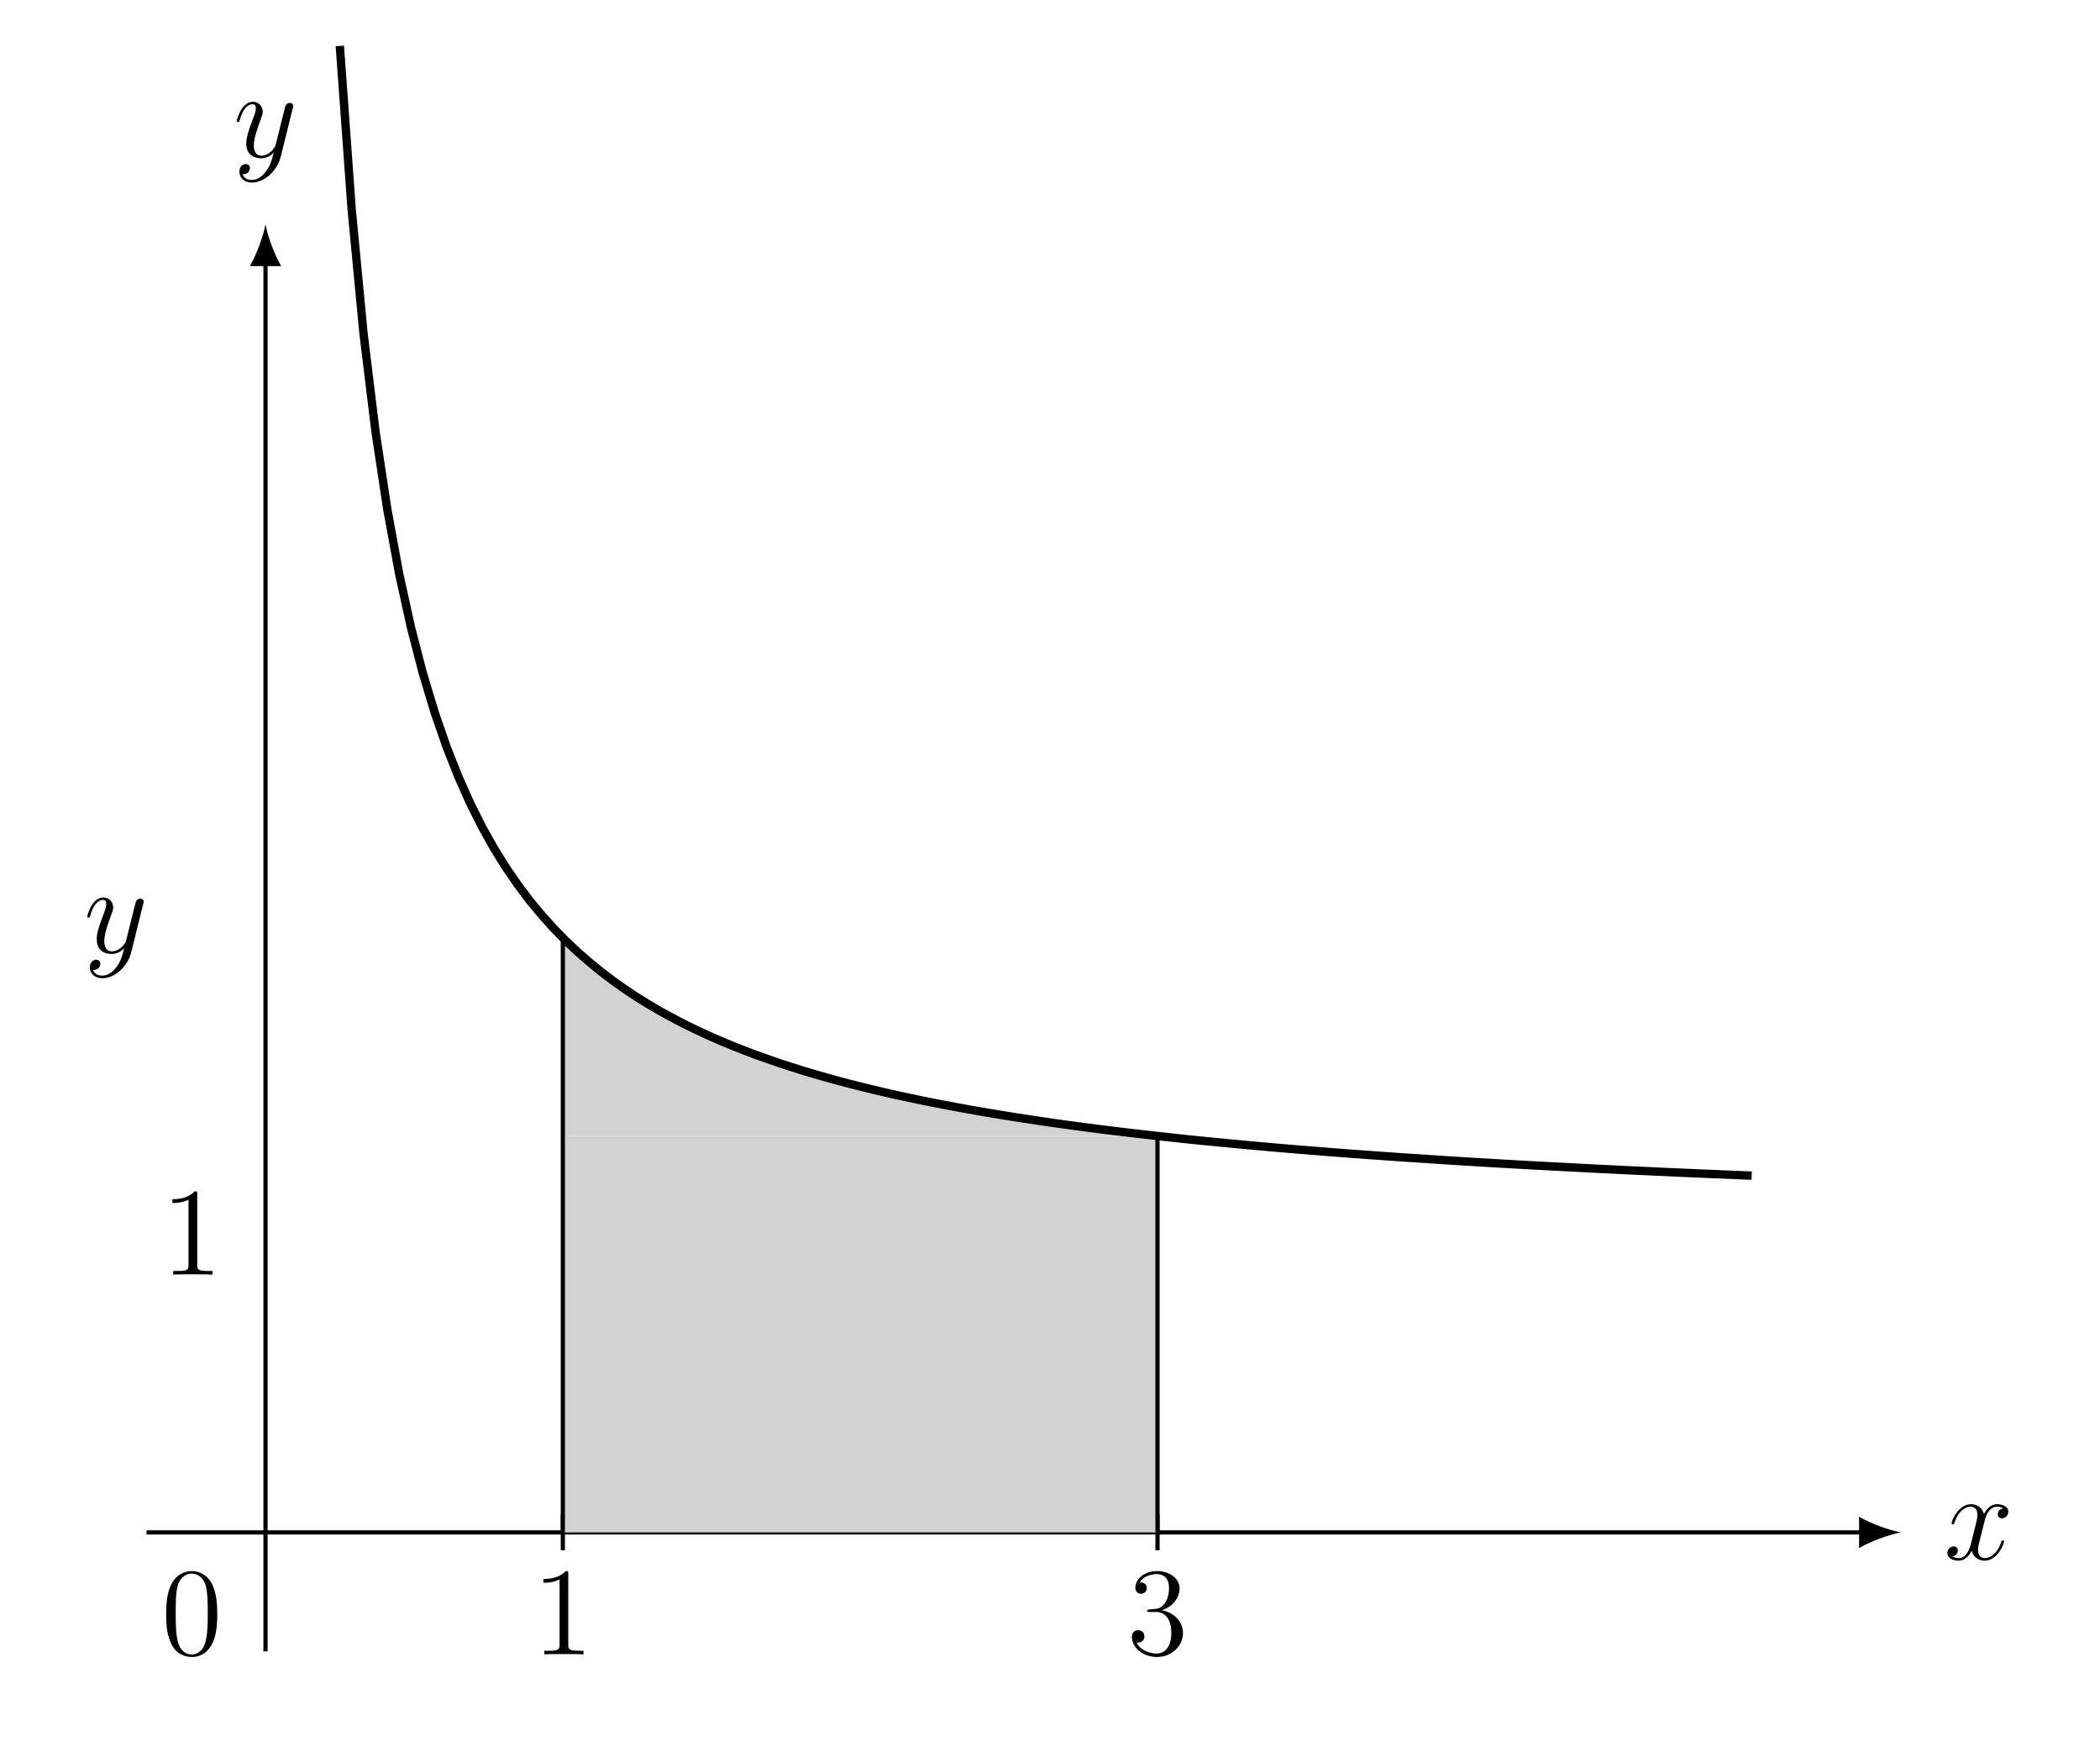
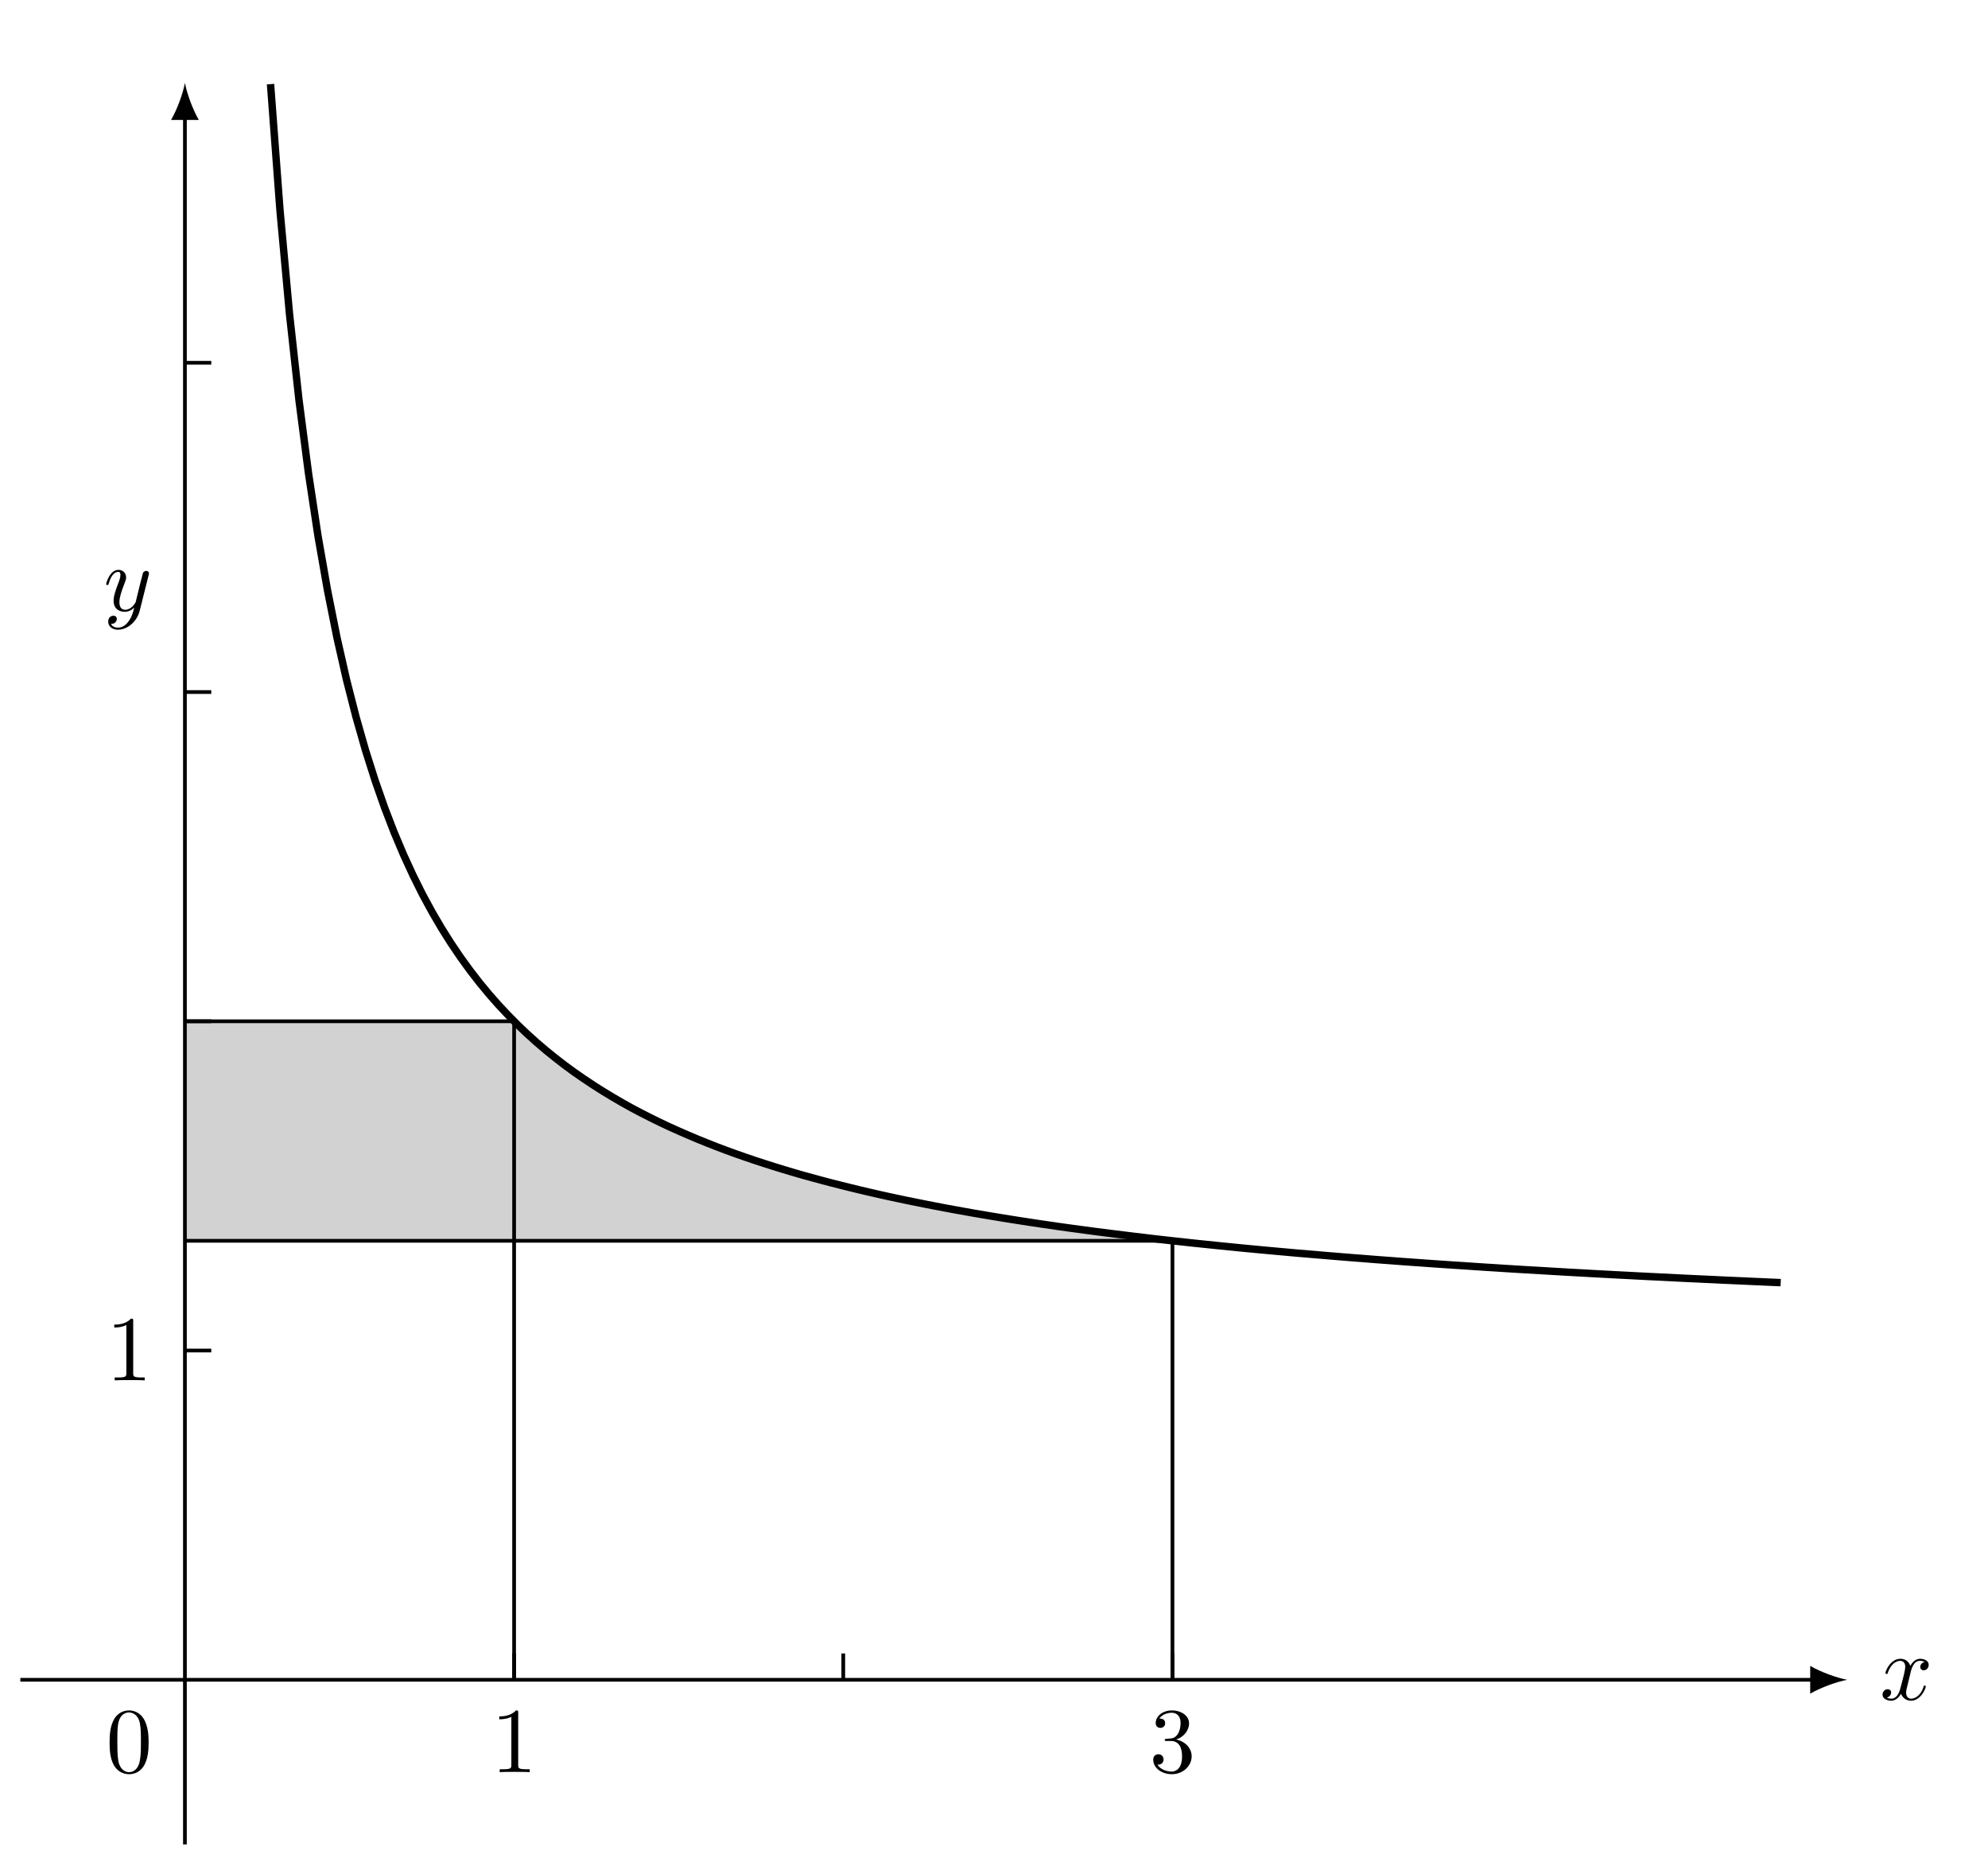
- <svg xmlns="http://www.w3.org/2000/svg" xmlns:xlink="http://www.w3.org/1999/xlink" width="199.756pt" height="165.632pt" viewBox="0 0 199.756 165.632" version="1.2">
+ <svg xmlns="http://www.w3.org/2000/svg" xmlns:xlink="http://www.w3.org/1999/xlink" data-source-hash="10536b78f905" width="213.372pt" height="200.592pt" viewBox="0 0 213.372 200.592" version="1.2">
  <defs>
    <g>
      <symbol overflow="visible" id="glyph0-0">
        <path style="stroke:none;" d="" />
      </symbol>
      <symbol overflow="visible" id="glyph0-1">
-         <path style="stroke:none;" d="M 5.719 -1.703 C 5.719 -1.766 5.672 -1.812 5.609 -1.812 C 5.5 -1.812 5.484 -1.75 5.453 -1.656 C 5.125 -0.609 4.438 -0.125 3.906 -0.125 C 3.484 -0.125 3.25 -0.422 3.25 -0.922 C 3.25 -1.188 3.297 -1.375 3.5 -2.156 L 3.906 -3.781 C 4.094 -4.5 4.5 -5.016 5.047 -5.016 C 5.047 -5.016 5.406 -5.016 5.656 -4.859 C 5.266 -4.797 5.125 -4.5 5.125 -4.281 C 5.125 -4 5.359 -3.906 5.516 -3.906 C 5.875 -3.906 6.125 -4.203 6.125 -4.531 C 6.125 -5.031 5.562 -5.25 5.062 -5.25 C 4.328 -5.25 3.922 -4.547 3.812 -4.312 C 3.547 -5.203 2.797 -5.25 2.594 -5.25 C 1.375 -5.25 0.734 -3.703 0.734 -3.438 C 0.734 -3.391 0.781 -3.328 0.859 -3.328 C 0.953 -3.328 0.984 -3.391 1 -3.453 C 1.406 -4.766 2.203 -5.016 2.547 -5.016 C 3.094 -5.016 3.188 -4.516 3.188 -4.234 C 3.188 -3.969 3.125 -3.703 2.984 -3.125 L 2.578 -1.484 C 2.391 -0.781 2.047 -0.125 1.422 -0.125 C 1.359 -0.125 1.062 -0.125 0.812 -0.281 C 1.234 -0.359 1.328 -0.719 1.328 -0.859 C 1.328 -1.094 1.156 -1.234 0.938 -1.234 C 0.641 -1.234 0.328 -0.984 0.328 -0.609 C 0.328 -0.109 0.891 0.125 1.406 0.125 C 1.984 0.125 2.391 -0.328 2.641 -0.828 C 2.828 -0.125 3.422 0.125 3.859 0.125 C 5.078 0.125 5.719 -1.438 5.719 -1.703 Z M 5.719 -1.703 " />
+         <path style="stroke:none;" d="M 3.312 -3 C 3.375 -3.266 3.609 -4.172 4.297 -4.172 C 4.359 -4.172 4.594 -4.172 4.797 -4.047 C 4.516 -4 4.328 -3.75 4.328 -3.516 C 4.328 -3.344 4.438 -3.156 4.703 -3.156 C 4.922 -3.156 5.234 -3.344 5.234 -3.734 C 5.234 -4.25 4.656 -4.391 4.312 -4.391 C 3.734 -4.391 3.391 -3.859 3.266 -3.641 C 3.016 -4.297 2.484 -4.391 2.203 -4.391 C 1.156 -4.391 0.594 -3.109 0.594 -2.859 C 0.594 -2.766 0.703 -2.766 0.719 -2.766 C 0.797 -2.766 0.828 -2.781 0.844 -2.875 C 1.188 -3.922 1.844 -4.172 2.172 -4.172 C 2.359 -4.172 2.719 -4.078 2.719 -3.516 C 2.719 -3.203 2.547 -2.531 2.172 -1.141 C 2.016 -0.531 1.672 -0.109 1.234 -0.109 C 1.172 -0.109 0.938 -0.109 0.734 -0.234 C 0.984 -0.281 1.203 -0.5 1.203 -0.781 C 1.203 -1.047 0.984 -1.125 0.828 -1.125 C 0.531 -1.125 0.281 -0.859 0.281 -0.547 C 0.281 -0.094 0.781 0.109 1.219 0.109 C 1.875 0.109 2.234 -0.594 2.266 -0.641 C 2.391 -0.281 2.75 0.109 3.344 0.109 C 4.359 0.109 4.922 -1.172 4.922 -1.422 C 4.922 -1.516 4.844 -1.516 4.812 -1.516 C 4.719 -1.516 4.703 -1.484 4.688 -1.406 C 4.359 -0.344 3.672 -0.109 3.359 -0.109 C 2.969 -0.109 2.812 -0.422 2.812 -0.766 C 2.812 -0.984 2.875 -1.203 2.984 -1.641 Z M 3.312 -3 " />
      </symbol>
      <symbol overflow="visible" id="glyph0-2">
-         <path style="stroke:none;" d="M 5.656 -4.641 C 5.672 -4.703 5.703 -4.766 5.703 -4.844 C 5.703 -5.016 5.562 -5.141 5.375 -5.141 C 5.266 -5.141 5.016 -5.094 4.922 -4.734 L 4.047 -1.234 C 3.984 -1.016 3.984 -0.984 3.891 -0.859 C 3.641 -0.531 3.25 -0.125 2.688 -0.125 C 2.016 -0.125 1.953 -0.781 1.953 -1.094 C 1.953 -1.781 2.281 -2.688 2.594 -3.547 C 2.734 -3.906 2.797 -4.062 2.797 -4.297 C 2.797 -4.797 2.438 -5.25 1.859 -5.25 C 0.766 -5.25 0.328 -3.531 0.328 -3.438 C 0.328 -3.391 0.375 -3.328 0.453 -3.328 C 0.562 -3.328 0.578 -3.375 0.625 -3.547 C 0.906 -4.547 1.359 -5.016 1.828 -5.016 C 1.938 -5.016 2.141 -5.016 2.141 -4.625 C 2.141 -4.312 2 -3.969 1.828 -3.516 C 1.234 -1.953 1.234 -1.562 1.234 -1.281 C 1.234 -0.141 2.047 0.125 2.641 0.125 C 3 0.125 3.422 0.016 3.844 -0.422 C 3.672 0.281 3.547 0.75 3.141 1.328 C 2.812 1.781 2.344 2.188 1.766 2.188 C 1.625 2.188 1.047 2.172 0.875 1.625 C 0.906 1.641 0.984 1.641 0.984 1.641 C 1.344 1.641 1.578 1.328 1.578 1.047 C 1.578 0.781 1.359 0.672 1.188 0.672 C 0.984 0.672 0.578 0.828 0.578 1.406 C 0.578 2.016 1.078 2.438 1.766 2.438 C 2.953 2.438 4.156 1.328 4.5 0.016 Z M 5.656 -4.641 " />
+         <path style="stroke:none;" d="M 4.828 -3.781 C 4.875 -3.922 4.875 -3.938 4.875 -4.016 C 4.875 -4.188 4.734 -4.281 4.578 -4.281 C 4.484 -4.281 4.328 -4.219 4.234 -4.078 C 4.219 -4.031 4.141 -3.719 4.094 -3.531 C 4.031 -3.281 3.953 -3.016 3.891 -2.75 L 3.453 -0.953 C 3.406 -0.812 2.984 -0.109 2.328 -0.109 C 1.812 -0.109 1.703 -0.547 1.703 -0.922 C 1.703 -1.375 1.875 -1.984 2.219 -2.859 C 2.375 -3.266 2.422 -3.375 2.422 -3.578 C 2.422 -4.031 2.094 -4.391 1.594 -4.391 C 0.656 -4.391 0.281 -2.953 0.281 -2.859 C 0.281 -2.766 0.391 -2.766 0.406 -2.766 C 0.5 -2.766 0.516 -2.781 0.562 -2.938 C 0.828 -3.875 1.234 -4.172 1.562 -4.172 C 1.656 -4.172 1.812 -4.172 1.812 -3.859 C 1.812 -3.609 1.719 -3.344 1.656 -3.156 C 1.25 -2.109 1.078 -1.547 1.078 -1.078 C 1.078 -0.188 1.703 0.109 2.281 0.109 C 2.672 0.109 3.016 -0.062 3.297 -0.344 C 3.156 0.172 3.047 0.672 2.641 1.188 C 2.391 1.531 2 1.812 1.547 1.812 C 1.406 1.812 0.969 1.781 0.797 1.406 C 0.953 1.406 1.078 1.406 1.219 1.281 C 1.328 1.188 1.422 1.062 1.422 0.875 C 1.422 0.562 1.156 0.531 1.047 0.531 C 0.828 0.531 0.5 0.688 0.5 1.172 C 0.5 1.672 0.938 2.031 1.547 2.031 C 2.578 2.031 3.594 1.141 3.875 0.016 Z M 4.828 -3.781 " />
      </symbol>
      <symbol overflow="visible" id="glyph1-0">
        <path style="stroke:none;" d="" />
      </symbol>
      <symbol overflow="visible" id="glyph1-1">
-         <path style="stroke:none;" d="M 5.344 -3.812 C 5.344 -4.797 5.281 -5.766 4.859 -6.672 C 4.359 -7.672 3.5 -7.922 2.922 -7.922 C 2.234 -7.922 1.391 -7.578 0.938 -6.594 C 0.609 -5.844 0.484 -5.109 0.484 -3.812 C 0.484 -2.656 0.578 -1.781 1 -0.938 C 1.469 -0.031 2.281 0.25 2.906 0.25 C 3.953 0.25 4.547 -0.375 4.891 -1.062 C 5.312 -1.953 5.344 -3.125 5.344 -3.812 Z M 4.438 -3.953 C 4.438 -3.156 4.438 -2.25 4.297 -1.531 C 4.078 -0.219 3.328 0.016 2.906 0.016 C 2.531 0.016 1.75 -0.203 1.531 -1.5 C 1.391 -2.219 1.391 -3.125 1.391 -3.953 C 1.391 -4.938 1.391 -5.812 1.578 -6.516 C 1.781 -7.312 2.391 -7.688 2.906 -7.688 C 3.359 -7.688 4.047 -7.422 4.281 -6.391 C 4.438 -5.703 4.438 -4.766 4.438 -3.953 Z M 4.438 -3.953 " />
+         <path style="stroke:none;" d="M 4.578 -3.188 C 4.578 -3.969 4.516 -4.766 4.172 -5.5 C 3.719 -6.453 2.906 -6.625 2.484 -6.625 C 1.891 -6.625 1.156 -6.359 0.75 -5.438 C 0.438 -4.75 0.391 -3.969 0.391 -3.188 C 0.391 -2.438 0.422 -1.547 0.828 -0.781 C 1.266 0.016 1.984 0.219 2.469 0.219 C 3.016 0.219 3.766 0.016 4.203 -0.938 C 4.516 -1.625 4.578 -2.391 4.578 -3.188 Z M 2.469 0 C 2.094 0 1.5 -0.25 1.328 -1.203 C 1.219 -1.797 1.219 -2.719 1.219 -3.297 C 1.219 -3.938 1.219 -4.594 1.297 -5.125 C 1.484 -6.312 2.219 -6.406 2.469 -6.406 C 2.797 -6.406 3.453 -6.219 3.641 -5.234 C 3.75 -4.688 3.75 -3.922 3.75 -3.297 C 3.75 -2.547 3.75 -1.875 3.641 -1.25 C 3.484 -0.297 2.922 0 2.469 0 Z M 2.469 0 " />
      </symbol>
      <symbol overflow="visible" id="glyph1-2">
-         <path style="stroke:none;" d="M 4.891 0 L 4.891 -0.344 L 4.516 -0.344 C 3.469 -0.344 3.438 -0.484 3.438 -0.922 L 3.438 -7.641 C 3.438 -7.922 3.438 -7.922 3.188 -7.922 C 2.906 -7.609 2.312 -7.172 1.078 -7.172 L 1.078 -6.812 C 1.359 -6.812 1.953 -6.812 2.609 -7.125 L 2.609 -0.922 C 2.609 -0.484 2.578 -0.344 1.531 -0.344 L 1.156 -0.344 L 1.156 0 C 1.484 -0.031 2.641 -0.031 3.031 -0.031 C 3.422 -0.031 4.562 -0.031 4.891 0 Z M 4.891 0 " />
+         <path style="stroke:none;" d="M 2.922 -6.359 C 2.922 -6.594 2.922 -6.625 2.688 -6.625 C 2.078 -5.984 1.203 -5.984 0.891 -5.984 L 0.891 -5.672 C 1.078 -5.672 1.672 -5.672 2.188 -5.938 L 2.188 -0.781 C 2.188 -0.422 2.156 -0.312 1.266 -0.312 L 0.938 -0.312 L 0.938 0 C 1.297 -0.031 2.156 -0.031 2.547 -0.031 C 2.953 -0.031 3.812 -0.031 4.156 0 L 4.156 -0.312 L 3.844 -0.312 C 2.953 -0.312 2.922 -0.422 2.922 -0.781 Z M 2.922 -6.359 " />
      </symbol>
      <symbol overflow="visible" id="glyph1-3">
-         <path style="stroke:none;" d="M 5.344 -2.031 C 5.344 -3.141 4.453 -4 3.312 -4.203 C 4.344 -4.5 5.016 -5.359 5.016 -6.297 C 5.016 -7.234 4.047 -7.922 2.891 -7.922 C 1.688 -7.922 0.812 -7.203 0.812 -6.328 C 0.812 -5.859 1.188 -5.766 1.359 -5.766 C 1.609 -5.766 1.891 -5.938 1.891 -6.297 C 1.891 -6.672 1.609 -6.844 1.344 -6.844 C 1.281 -6.844 1.25 -6.844 1.219 -6.828 C 1.672 -7.641 2.797 -7.641 2.844 -7.641 C 3.25 -7.641 4.016 -7.469 4.016 -6.297 C 4.016 -6.062 3.984 -5.406 3.641 -4.891 C 3.281 -4.359 2.875 -4.328 2.547 -4.312 L 2.188 -4.281 C 1.984 -4.266 1.938 -4.25 1.938 -4.156 C 1.938 -4.031 2 -4.031 2.219 -4.031 L 2.766 -4.031 C 3.781 -4.031 4.234 -3.188 4.234 -2.047 C 4.234 -0.484 3.422 -0.078 2.844 -0.078 C 2.266 -0.078 1.281 -0.344 0.938 -1.125 C 1.328 -1.078 1.672 -1.281 1.672 -1.719 C 1.672 -2.062 1.422 -2.297 1.078 -2.297 C 0.797 -2.297 0.484 -2.141 0.484 -1.688 C 0.484 -0.625 1.547 0.25 2.875 0.25 C 4.297 0.25 5.344 -0.828 5.344 -2.031 Z M 5.344 -2.031 " />
+         <path style="stroke:none;" d="M 2.875 -3.5 C 3.703 -3.766 4.266 -4.469 4.266 -5.25 C 4.266 -6.062 3.406 -6.625 2.438 -6.625 C 1.438 -6.625 0.688 -6.016 0.688 -5.266 C 0.688 -4.938 0.906 -4.75 1.188 -4.75 C 1.5 -4.75 1.703 -4.969 1.703 -5.25 C 1.703 -5.75 1.234 -5.75 1.078 -5.75 C 1.391 -6.234 2.047 -6.375 2.406 -6.375 C 2.812 -6.375 3.359 -6.156 3.359 -5.25 C 3.359 -5.141 3.344 -4.562 3.078 -4.125 C 2.781 -3.641 2.438 -3.625 2.203 -3.609 C 2.109 -3.594 1.875 -3.578 1.812 -3.578 C 1.734 -3.562 1.656 -3.562 1.656 -3.453 C 1.656 -3.344 1.734 -3.344 1.891 -3.344 L 2.328 -3.344 C 3.156 -3.344 3.516 -2.672 3.516 -1.703 C 3.516 -0.344 2.828 -0.062 2.391 -0.062 C 1.969 -0.062 1.219 -0.234 0.875 -0.812 C 1.219 -0.766 1.531 -0.984 1.531 -1.359 C 1.531 -1.719 1.266 -1.922 0.969 -1.922 C 0.734 -1.922 0.422 -1.781 0.422 -1.344 C 0.422 -0.438 1.344 0.219 2.422 0.219 C 3.641 0.219 4.547 -0.688 4.547 -1.703 C 4.547 -2.516 3.922 -3.297 2.875 -3.5 Z M 2.875 -3.5 " />
      </symbol>
    </g>
+     <clipPath id="clip1">
+       <path d="M 17 0.09 L 203 0.09 L 203 149 L 17 149 Z M 17 0.09 " />
+     </clipPath>
  </defs>
  <g id="surface1">
-     <path style="fill:none;stroke-width:0.399;stroke-linecap:butt;stroke-linejoin:miter;stroke:rgb(0%,0%,0%);stroke-opacity:1;stroke-miterlimit:10;" d="M -11.339 -0.001 L 152.321 -0.001 " transform="matrix(0.997783,0,0,-0.997783,25.2548,145.7921)" />
-     <path style=" stroke:none;fill-rule:nonzero;fill:rgb(0%,0%,0%);fill-opacity:1;" d="M 180.816 145.793 C 179.758 145.594 178.035 144.996 176.84 144.301 L 176.84 147.281 C 178.035 146.586 179.758 145.992 180.816 145.793 " />
+     <path style=" stroke:none;fill-rule:nonzero;fill:rgb(82.5%,82.5%,82.5%);fill-opacity:1;" d="M 19.848 133.141 L 19.848 109.586 L 55.18 109.586 L 55.973 110.363 L 56.766 111.105 L 57.559 111.82 L 58.352 112.496 L 59.148 113.152 L 59.941 113.781 L 60.734 114.387 L 61.527 114.965 L 62.32 115.527 L 63.113 116.07 L 63.906 116.586 L 64.703 117.086 L 65.496 117.574 L 66.289 118.035 L 67.082 118.492 L 67.875 118.926 L 68.668 119.352 L 69.461 119.758 L 70.258 120.152 L 71.051 120.543 L 71.844 120.91 L 72.637 121.273 L 73.43 121.621 L 74.223 121.961 L 75.016 122.289 L 75.812 122.613 L 77.398 123.23 L 78.191 123.523 L 78.984 123.812 L 79.777 124.09 L 80.57 124.359 L 81.367 124.625 L 82.16 124.887 L 82.953 125.137 L 83.746 125.383 L 85.332 125.859 L 86.125 126.086 L 86.922 126.309 L 87.715 126.527 L 88.508 126.738 L 89.301 126.945 L 90.094 127.148 L 90.887 127.348 L 91.684 127.539 L 92.477 127.73 L 94.062 128.098 L 94.855 128.273 L 95.648 128.453 L 96.441 128.621 L 97.238 128.789 L 99.617 129.27 L 101.203 129.574 L 101.996 129.723 L 102.793 129.867 L 103.586 130.012 L 105.965 130.422 L 106.758 130.555 L 107.551 130.684 L 108.348 130.812 L 109.141 130.938 L 109.934 131.059 L 110.727 131.184 L 112.312 131.418 L 113.105 131.531 L 113.902 131.645 L 116.281 131.973 L 117.074 132.078 L 117.867 132.18 L 118.66 132.285 L 119.457 132.383 L 120.25 132.484 L 121.043 132.582 L 121.836 132.676 L 122.629 132.773 L 123.422 132.863 L 124.215 132.957 L 125.012 133.047 L 125.805 133.133 Z M 19.848 133.141 " />
+     <path style="fill:none;stroke-width:0.399;stroke-linecap:butt;stroke-linejoin:miter;stroke:rgb(0%,0%,0%);stroke-opacity:1;stroke-miterlimit:10;" d="M -17.718 -0.001 L 175.353 -0.001 " transform="matrix(0.997065,0,0,-0.997065,19.84958,180.2447)" />
+     <path style=" stroke:none;fill-rule:nonzero;fill:rgb(0%,0%,0%);fill-opacity:1;" d="M 198.266 180.246 C 197.203 180.047 195.484 179.449 194.289 178.754 L 194.289 181.734 C 195.484 181.039 197.203 180.441 198.266 180.246 " />
    <g style="fill:rgb(0%,0%,0%);fill-opacity:1;">
-       <use xlink:href="#glyph0-1" x="184.906" y="148.36" />
+       <use xlink:href="#glyph0-1" x="201.771" y="182.382" />
    </g>
-     <path style="fill:none;stroke-width:0.399;stroke-linecap:butt;stroke-linejoin:miter;stroke:rgb(0%,0%,0%);stroke-opacity:1;stroke-miterlimit:10;" d="M -0.001 -11.339 L -0.001 121.139 " transform="matrix(0.997783,0,0,-0.997783,25.2548,145.7921)" />
-     <path style=" stroke:none;fill-rule:nonzero;fill:rgb(0%,0%,0%);fill-opacity:1;" d="M 25.254 21.344 C 25.055 22.402 24.461 24.125 23.766 25.32 L 26.746 25.32 C 26.051 24.125 25.453 22.402 25.254 21.344 " />
+     <path style="fill:none;stroke-width:0.399;stroke-linecap:butt;stroke-linejoin:miter;stroke:rgb(0%,0%,0%);stroke-opacity:1;stroke-miterlimit:10;" d="M -0.002 -17.717 L -0.002 168.266 " transform="matrix(0.997065,0,0,-0.997065,19.84958,180.2447)" />
+     <path style=" stroke:none;fill-rule:nonzero;fill:rgb(0%,0%,0%);fill-opacity:1;" d="M 19.848 8.895 C 19.652 9.957 19.055 11.676 18.359 12.871 L 21.34 12.871 C 20.645 11.676 20.047 9.957 19.848 8.895 " />
+     <path style="fill:none;stroke-width:0.399;stroke-linecap:butt;stroke-linejoin:miter;stroke:rgb(0%,0%,0%);stroke-opacity:1;stroke-miterlimit:10;" d="M 35.434 -0.001 L 35.434 2.835 " transform="matrix(0.997065,0,0,-0.997065,19.84958,180.2447)" />
+     <path style="fill:none;stroke-width:0.399;stroke-linecap:butt;stroke-linejoin:miter;stroke:rgb(0%,0%,0%);stroke-opacity:1;stroke-miterlimit:10;" d="M 70.866 -0.001 L 70.866 2.835 " transform="matrix(0.997065,0,0,-0.997065,19.84958,180.2447)" />
+     <path style="fill:none;stroke-width:0.399;stroke-linecap:butt;stroke-linejoin:miter;stroke:rgb(0%,0%,0%);stroke-opacity:1;stroke-miterlimit:10;" d="M 106.302 -0.001 L 106.302 2.835 " transform="matrix(0.997065,0,0,-0.997065,19.84958,180.2447)" />
+     <path style="fill:none;stroke-width:0.399;stroke-linecap:butt;stroke-linejoin:miter;stroke:rgb(0%,0%,0%);stroke-opacity:1;stroke-miterlimit:10;" d="M -0.002 35.435 L 2.835 35.435 " transform="matrix(0.997065,0,0,-0.997065,19.84958,180.2447)" />
+     <path style="fill:none;stroke-width:0.399;stroke-linecap:butt;stroke-linejoin:miter;stroke:rgb(0%,0%,0%);stroke-opacity:1;stroke-miterlimit:10;" d="M -0.002 70.867 L 2.835 70.867 " transform="matrix(0.997065,0,0,-0.997065,19.84958,180.2447)" />
+     <path style="fill:none;stroke-width:0.399;stroke-linecap:butt;stroke-linejoin:miter;stroke:rgb(0%,0%,0%);stroke-opacity:1;stroke-miterlimit:10;" d="M -0.002 106.299 L 2.835 106.299 " transform="matrix(0.997065,0,0,-0.997065,19.84958,180.2447)" />
+     <path style="fill:none;stroke-width:0.399;stroke-linecap:butt;stroke-linejoin:miter;stroke:rgb(0%,0%,0%);stroke-opacity:1;stroke-miterlimit:10;" d="M -0.002 141.735 L 2.835 141.735 " transform="matrix(0.997065,0,0,-0.997065,19.84958,180.2447)" />
    <g style="fill:rgb(0%,0%,0%);fill-opacity:1;">
-       <use xlink:href="#glyph0-2" x="22.193" y="14.933" />
+       <use xlink:href="#glyph1-1" x="11.374" y="190.156" />
    </g>
    <g style="fill:rgb(0%,0%,0%);fill-opacity:1;">
-       <use xlink:href="#glyph1-1" x="15.323" y="157.395" />
+       <use xlink:href="#glyph1-2" x="52.696" y="190.156" />
    </g>
    <g style="fill:rgb(0%,0%,0%);fill-opacity:1;">
-       <use xlink:href="#glyph1-2" x="50.618" y="157.395" />
+       <use xlink:href="#glyph1-3" x="123.354" y="190.156" />
    </g>
    <g style="fill:rgb(0%,0%,0%);fill-opacity:1;">
-       <use xlink:href="#glyph1-3" x="107.185" y="157.395" />
+       <use xlink:href="#glyph1-2" x="11.374" y="148.116" />
    </g>
    <g style="fill:rgb(0%,0%,0%);fill-opacity:1;">
-       <use xlink:href="#glyph1-2" x="15.323" y="121.265" />
+       <use xlink:href="#glyph0-2" x="11.114" y="65.538" />
    </g>
-     <g style="fill:rgb(0%,0%,0%);fill-opacity:1;">
-       <use xlink:href="#glyph0-2" x="7.969" y="90.634" />
+     <path style="fill:none;stroke-width:0.399;stroke-linecap:butt;stroke-linejoin:miter;stroke:rgb(0%,0%,0%);stroke-opacity:1;stroke-miterlimit:10;" d="M -0.002 47.243 L 106.302 47.243 " transform="matrix(0.997065,0,0,-0.997065,19.84958,180.2447)" />
+     <path style="fill:none;stroke-width:0.399;stroke-linecap:butt;stroke-linejoin:miter;stroke:rgb(0%,0%,0%);stroke-opacity:1;stroke-miterlimit:10;" d="M -0.002 70.867 L 35.434 70.867 " transform="matrix(0.997065,0,0,-0.997065,19.84958,180.2447)" />
+     <path style="fill:none;stroke-width:0.399;stroke-linecap:butt;stroke-linejoin:miter;stroke:rgb(0%,0%,0%);stroke-opacity:1;stroke-miterlimit:10;" d="M 35.434 -0.001 L 35.434 70.867 " transform="matrix(0.997065,0,0,-0.997065,19.84958,180.2447)" />
+     <path style="fill:none;stroke-width:0.399;stroke-linecap:butt;stroke-linejoin:miter;stroke:rgb(0%,0%,0%);stroke-opacity:1;stroke-miterlimit:10;" d="M 106.302 -0.001 L 106.302 47.243 " transform="matrix(0.997065,0,0,-0.997065,19.84958,180.2447)" />
+     <g clip-path="url(#clip1)" clip-rule="nonzero">
+       <path style="fill:none;stroke-width:0.797;stroke-linecap:butt;stroke-linejoin:miter;stroke:rgb(0%,0%,0%);stroke-opacity:1;stroke-miterlimit:10;" d="M 9.213 171.721 L 10.235 158.107 L 11.258 146.965 L 12.28 137.684 L 13.303 129.825 L 14.325 123.082 L 15.348 117.245 L 16.37 112.132 L 17.393 107.623 L 18.415 103.623 L 19.438 100.034 L 20.46 96.806 L 21.483 93.883 L 22.506 91.227 L 23.528 88.802 L 24.551 86.577 L 25.569 84.532 L 26.592 82.647 L 27.614 80.896 L 28.637 79.274 L 29.659 77.762 L 30.682 76.352 L 31.704 75.031 L 32.727 73.793 L 33.749 72.634 L 34.772 71.541 L 35.795 70.506 L 36.817 69.531 L 37.84 68.61 L 38.862 67.736 L 39.885 66.91 L 40.907 66.122 L 41.93 65.374 L 42.952 64.665 L 43.975 63.987 L 44.997 63.337 L 46.02 62.718 L 47.042 62.122 L 48.065 61.55 L 49.087 61.01 L 50.11 60.489 L 51.133 59.987 L 52.155 59.505 L 53.178 59.047 L 54.2 58.6 L 55.223 58.169 L 56.245 57.758 L 57.268 57.354 L 58.286 56.97 L 59.309 56.598 L 60.331 56.242 L 61.354 55.893 L 62.376 55.56 L 63.399 55.235 L 64.422 54.921 L 65.444 54.616 L 66.467 54.318 L 67.489 54.036 L 68.512 53.758 L 69.534 53.488 L 70.557 53.229 L 71.579 52.974 L 72.602 52.724 L 73.624 52.485 L 74.647 52.25 L 75.669 52.022 L 76.692 51.803 L 77.714 51.587 L 78.737 51.38 L 79.759 51.176 L 80.782 50.976 L 81.805 50.78 L 82.827 50.592 L 84.872 50.224 L 86.917 49.879 L 87.94 49.711 L 88.962 49.546 L 89.985 49.386 L 91.007 49.229 L 92.026 49.076 L 94.071 48.778 L 95.094 48.634 L 98.161 48.222 L 100.206 47.964 L 102.251 47.713 L 104.296 47.47 L 105.319 47.352 L 106.341 47.239 L 107.364 47.129 L 108.386 47.015 L 111.454 46.698 L 113.499 46.494 L 115.544 46.299 L 117.589 46.11 L 118.612 46.02 L 119.634 45.926 L 123.724 45.582 L 124.743 45.499 L 125.766 45.417 L 126.788 45.339 L 127.811 45.256 L 128.833 45.178 L 129.856 45.104 L 130.878 45.025 L 131.901 44.951 L 132.923 44.88 L 133.946 44.806 L 135.991 44.665 L 138.036 44.532 L 139.059 44.461 L 140.081 44.395 L 141.104 44.332 L 142.126 44.265 L 144.171 44.14 L 146.216 44.022 L 147.239 43.96 L 149.284 43.842 L 150.306 43.787 L 151.329 43.728 L 154.396 43.564 L 155.419 43.513 L 156.442 43.458 L 157.464 43.407 L 158.483 43.356 L 161.55 43.204 L 164.618 43.062 L 165.64 43.012 L 166.663 42.968 L 168.708 42.874 L 169.731 42.831 L 170.753 42.784 L 171.776 42.741 " transform="matrix(0.997065,0,0,-0.997065,19.84958,180.2447)" />
    </g>
-     <path style="fill:none;stroke-width:0.399;stroke-linecap:butt;stroke-linejoin:miter;stroke:rgb(0%,0%,0%);stroke-opacity:1;stroke-miterlimit:10;" d="M 28.347 -1.7 L 28.347 1.702 " transform="matrix(0.997783,0,0,-0.997783,25.2548,145.7921)" />
-     <path style="fill:none;stroke-width:0.399;stroke-linecap:butt;stroke-linejoin:miter;stroke:rgb(0%,0%,0%);stroke-opacity:1;stroke-miterlimit:10;" d="M 85.039 -1.7 L 85.039 1.702 " transform="matrix(0.997783,0,0,-0.997783,25.2548,145.7921)" />
-     <path style=" stroke:none;fill-rule:nonzero;fill:rgb(82.5%,82.5%,82.5%);fill-opacity:1;" d="M 53.539 89.223 L 54.254 89.922 L 54.973 90.586 L 55.688 91.223 L 56.402 91.824 L 57.117 92.402 L 57.836 92.953 L 58.551 93.484 L 59.266 93.988 L 59.984 94.473 L 60.699 94.938 L 61.414 95.387 L 62.129 95.812 L 62.848 96.227 L 63.562 96.625 L 64.277 97.008 L 64.996 97.379 L 65.711 97.734 L 66.426 98.078 L 67.141 98.414 L 67.859 98.734 L 68.574 99.043 L 69.289 99.34 L 70.008 99.633 L 70.723 99.914 L 71.438 100.188 L 72.156 100.453 L 73.586 100.961 L 74.301 101.199 L 75.02 101.434 L 75.734 101.66 L 76.449 101.883 L 77.168 102.098 L 77.883 102.309 L 78.598 102.512 L 79.312 102.711 L 80.031 102.906 L 80.746 103.094 L 81.461 103.277 L 82.18 103.457 L 82.895 103.633 L 83.609 103.801 L 84.328 103.969 L 85.758 104.289 L 86.473 104.441 L 87.191 104.594 L 87.906 104.742 L 88.621 104.883 L 89.34 105.027 L 90.055 105.16 L 90.77 105.297 L 91.484 105.43 L 92.203 105.559 L 93.633 105.809 L 94.352 105.93 L 95.066 106.051 L 95.781 106.164 L 96.5 106.281 L 98.645 106.609 L 99.363 106.715 L 100.793 106.918 L 101.512 107.02 L 102.227 107.113 L 102.941 107.211 L 103.656 107.305 L 104.375 107.398 L 105.805 107.578 L 106.523 107.664 L 107.953 107.836 L 108.672 107.918 L 110.102 108.082 L 110.105 108.082 L 53.539 108.082 Z M 53.539 89.223 " />
-     <path style=" stroke:none;fill-rule:nonzero;fill:rgb(82.5%,82.5%,82.5%);fill-opacity:1;" d="M 53.539 145.793 L 53.539 108.082 L 110.105 108.082 L 110.105 145.793 Z M 53.539 145.793 " />
-     <path style="fill:none;stroke-width:0.797;stroke-linecap:butt;stroke-linejoin:miter;stroke:rgb(0%,0%,0%);stroke-opacity:1;stroke-miterlimit:10;" d="M 7.085 141.735 L 8.217 126.13 L 9.348 114.295 L 10.479 105.025 L 11.611 97.555 L 12.742 91.409 L 13.874 86.265 L 15.005 81.907 L 16.136 78.153 L 17.268 74.888 L 18.399 72.026 L 19.527 69.497 L 20.658 67.242 L 21.79 65.222 L 22.921 63.401 L 24.052 61.753 L 25.184 60.25 L 26.315 58.884 L 27.447 57.623 L 28.578 56.46 L 29.71 55.391 L 30.841 54.405 L 31.972 53.481 L 33.1 52.62 L 34.231 51.821 L 35.363 51.065 L 36.494 50.365 L 37.625 49.699 L 38.757 49.081 L 39.888 48.489 L 41.02 47.937 L 42.151 47.409 L 43.283 46.912 L 44.414 46.438 L 45.545 45.992 L 46.673 45.561 L 47.804 45.158 L 48.936 44.766 L 50.067 44.394 L 51.199 44.038 L 52.33 43.701 L 53.461 43.377 L 54.593 43.063 L 55.724 42.766 L 56.856 42.48 L 57.987 42.202 L 59.118 41.936 L 60.246 41.681 L 61.377 41.439 L 62.509 41.2 L 63.64 40.973 L 64.772 40.754 L 65.903 40.538 L 67.034 40.335 L 68.166 40.135 L 69.297 39.943 L 70.429 39.755 L 71.56 39.575 L 72.692 39.403 L 73.819 39.231 L 74.95 39.066 L 76.082 38.906 L 77.213 38.753 L 79.476 38.455 L 80.607 38.315 L 81.739 38.177 L 82.87 38.044 L 85.133 37.786 L 86.265 37.661 L 87.392 37.539 L 88.523 37.422 L 89.655 37.308 L 91.918 37.089 L 94.181 36.878 L 95.312 36.776 L 97.575 36.58 L 98.706 36.486 L 99.838 36.396 L 100.965 36.306 L 102.097 36.216 L 103.228 36.13 L 106.622 35.883 L 108.885 35.727 L 112.279 35.504 L 113.411 35.433 L 114.538 35.363 L 115.67 35.292 L 117.932 35.159 L 119.064 35.096 L 120.195 35.03 L 121.327 34.971 L 122.458 34.909 L 126.984 34.674 L 128.111 34.619 L 130.374 34.509 L 131.505 34.458 L 132.637 34.404 L 134.9 34.302 L 136.031 34.255 L 137.163 34.204 L 140.557 34.063 L 141.684 34.02 " transform="matrix(0.997783,0,0,-0.997783,25.2548,145.7921)" />
-     <path style="fill:none;stroke-width:0.399;stroke-linecap:butt;stroke-linejoin:miter;stroke:rgb(0%,0%,0%);stroke-opacity:1;stroke-miterlimit:10;" d="M 28.347 -0.001 L 28.347 56.695 " transform="matrix(0.997783,0,0,-0.997783,25.2548,145.7921)" />
-     <path style="fill:none;stroke-width:0.399;stroke-linecap:butt;stroke-linejoin:miter;stroke:rgb(0%,0%,0%);stroke-opacity:1;stroke-miterlimit:10;" d="M 85.039 -0.001 L 85.039 37.7 " transform="matrix(0.997783,0,0,-0.997783,25.2548,145.7921)" />
  </g>
</svg>
